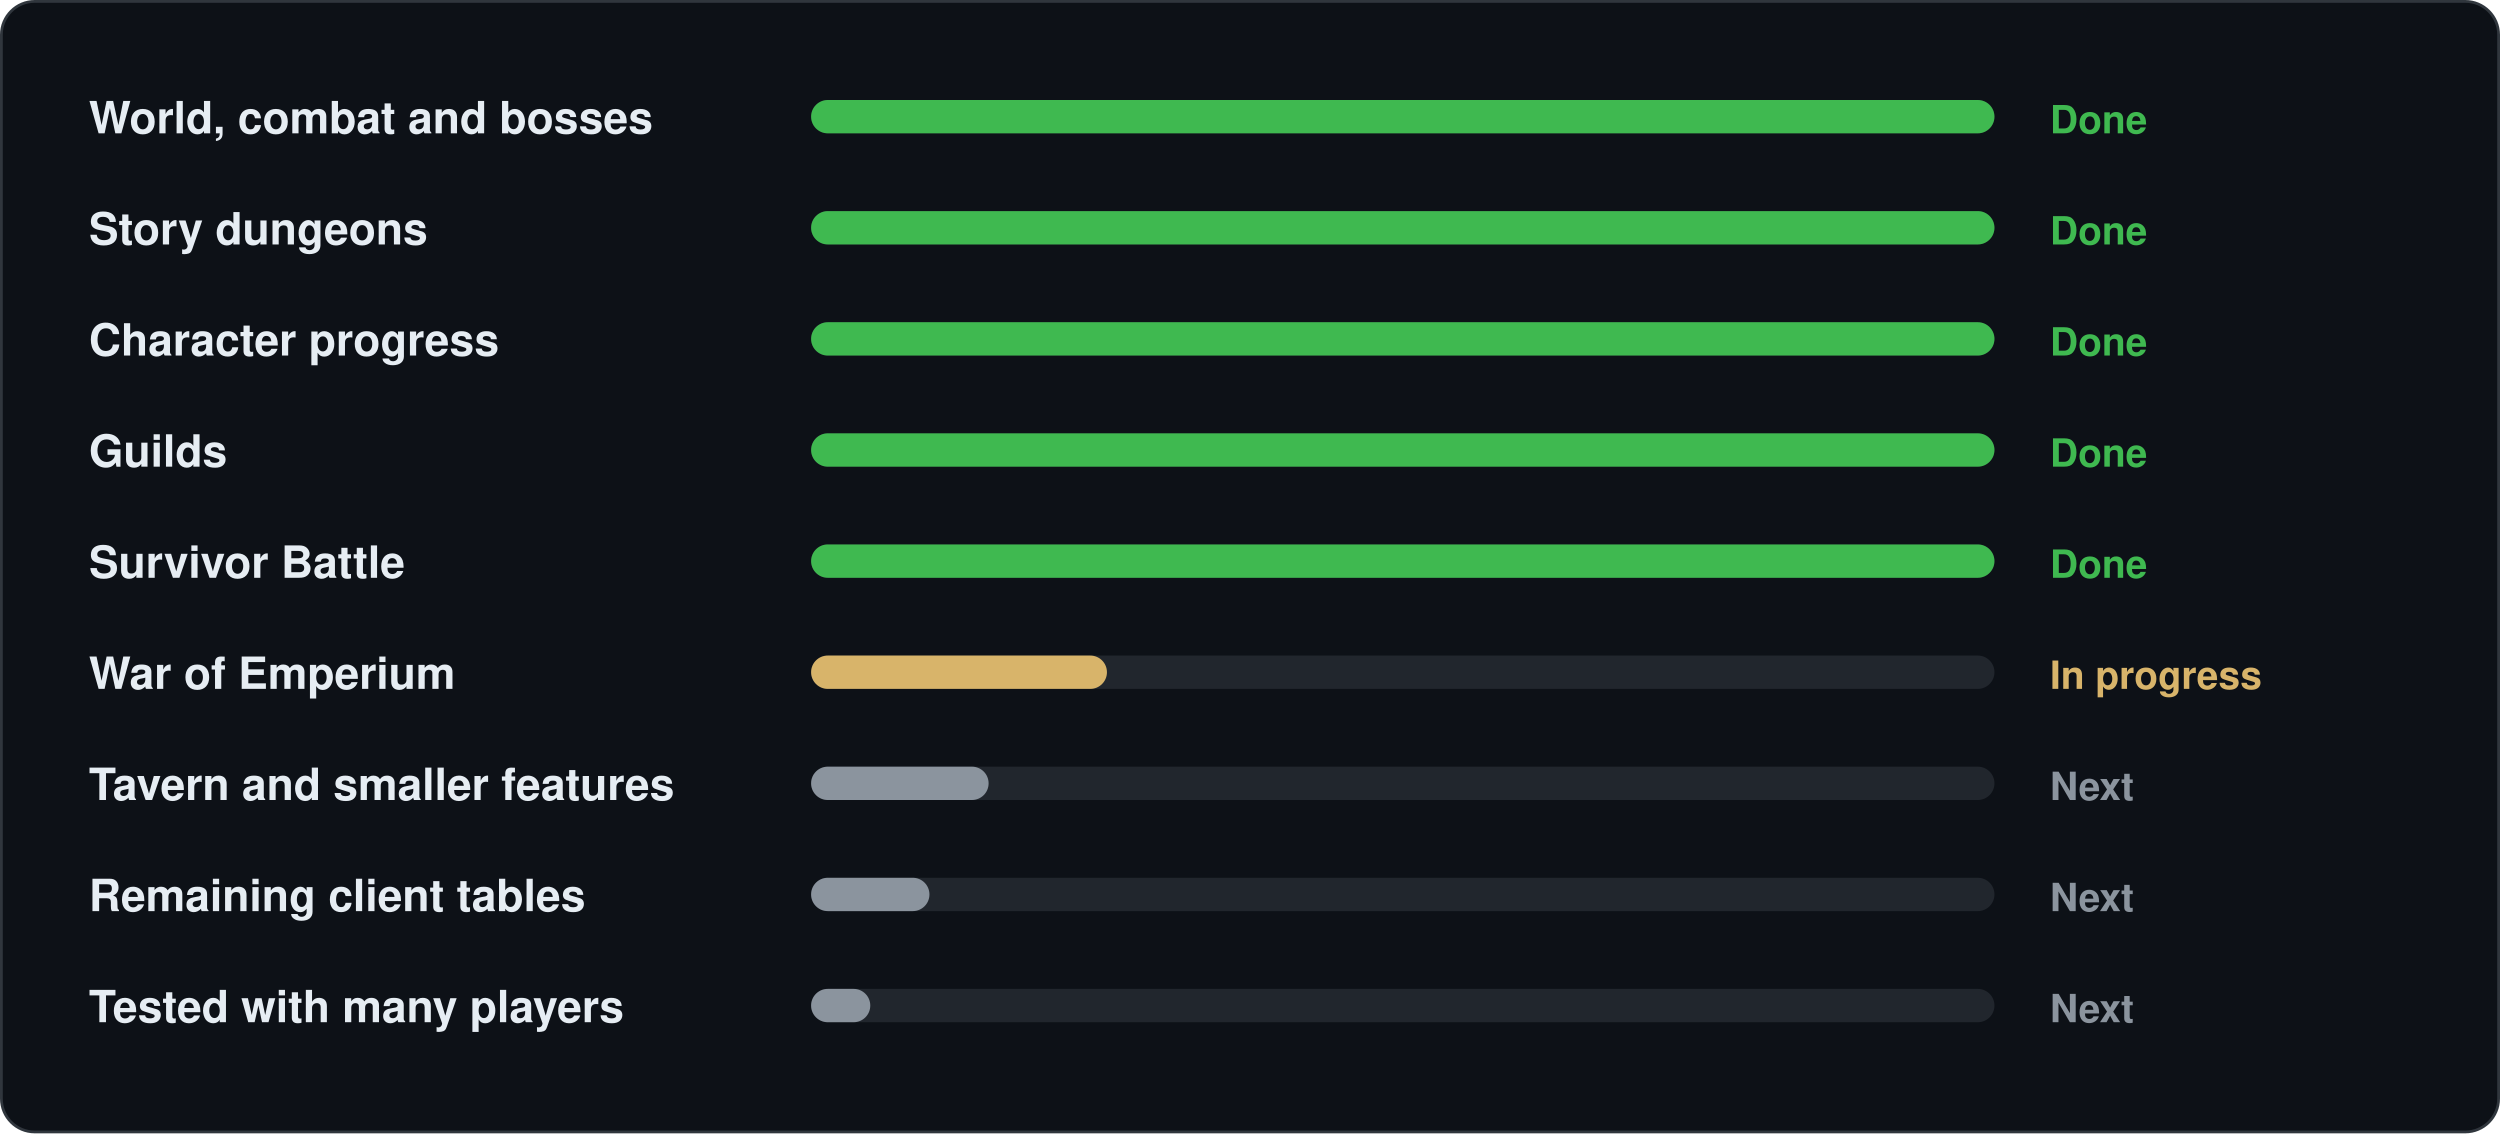
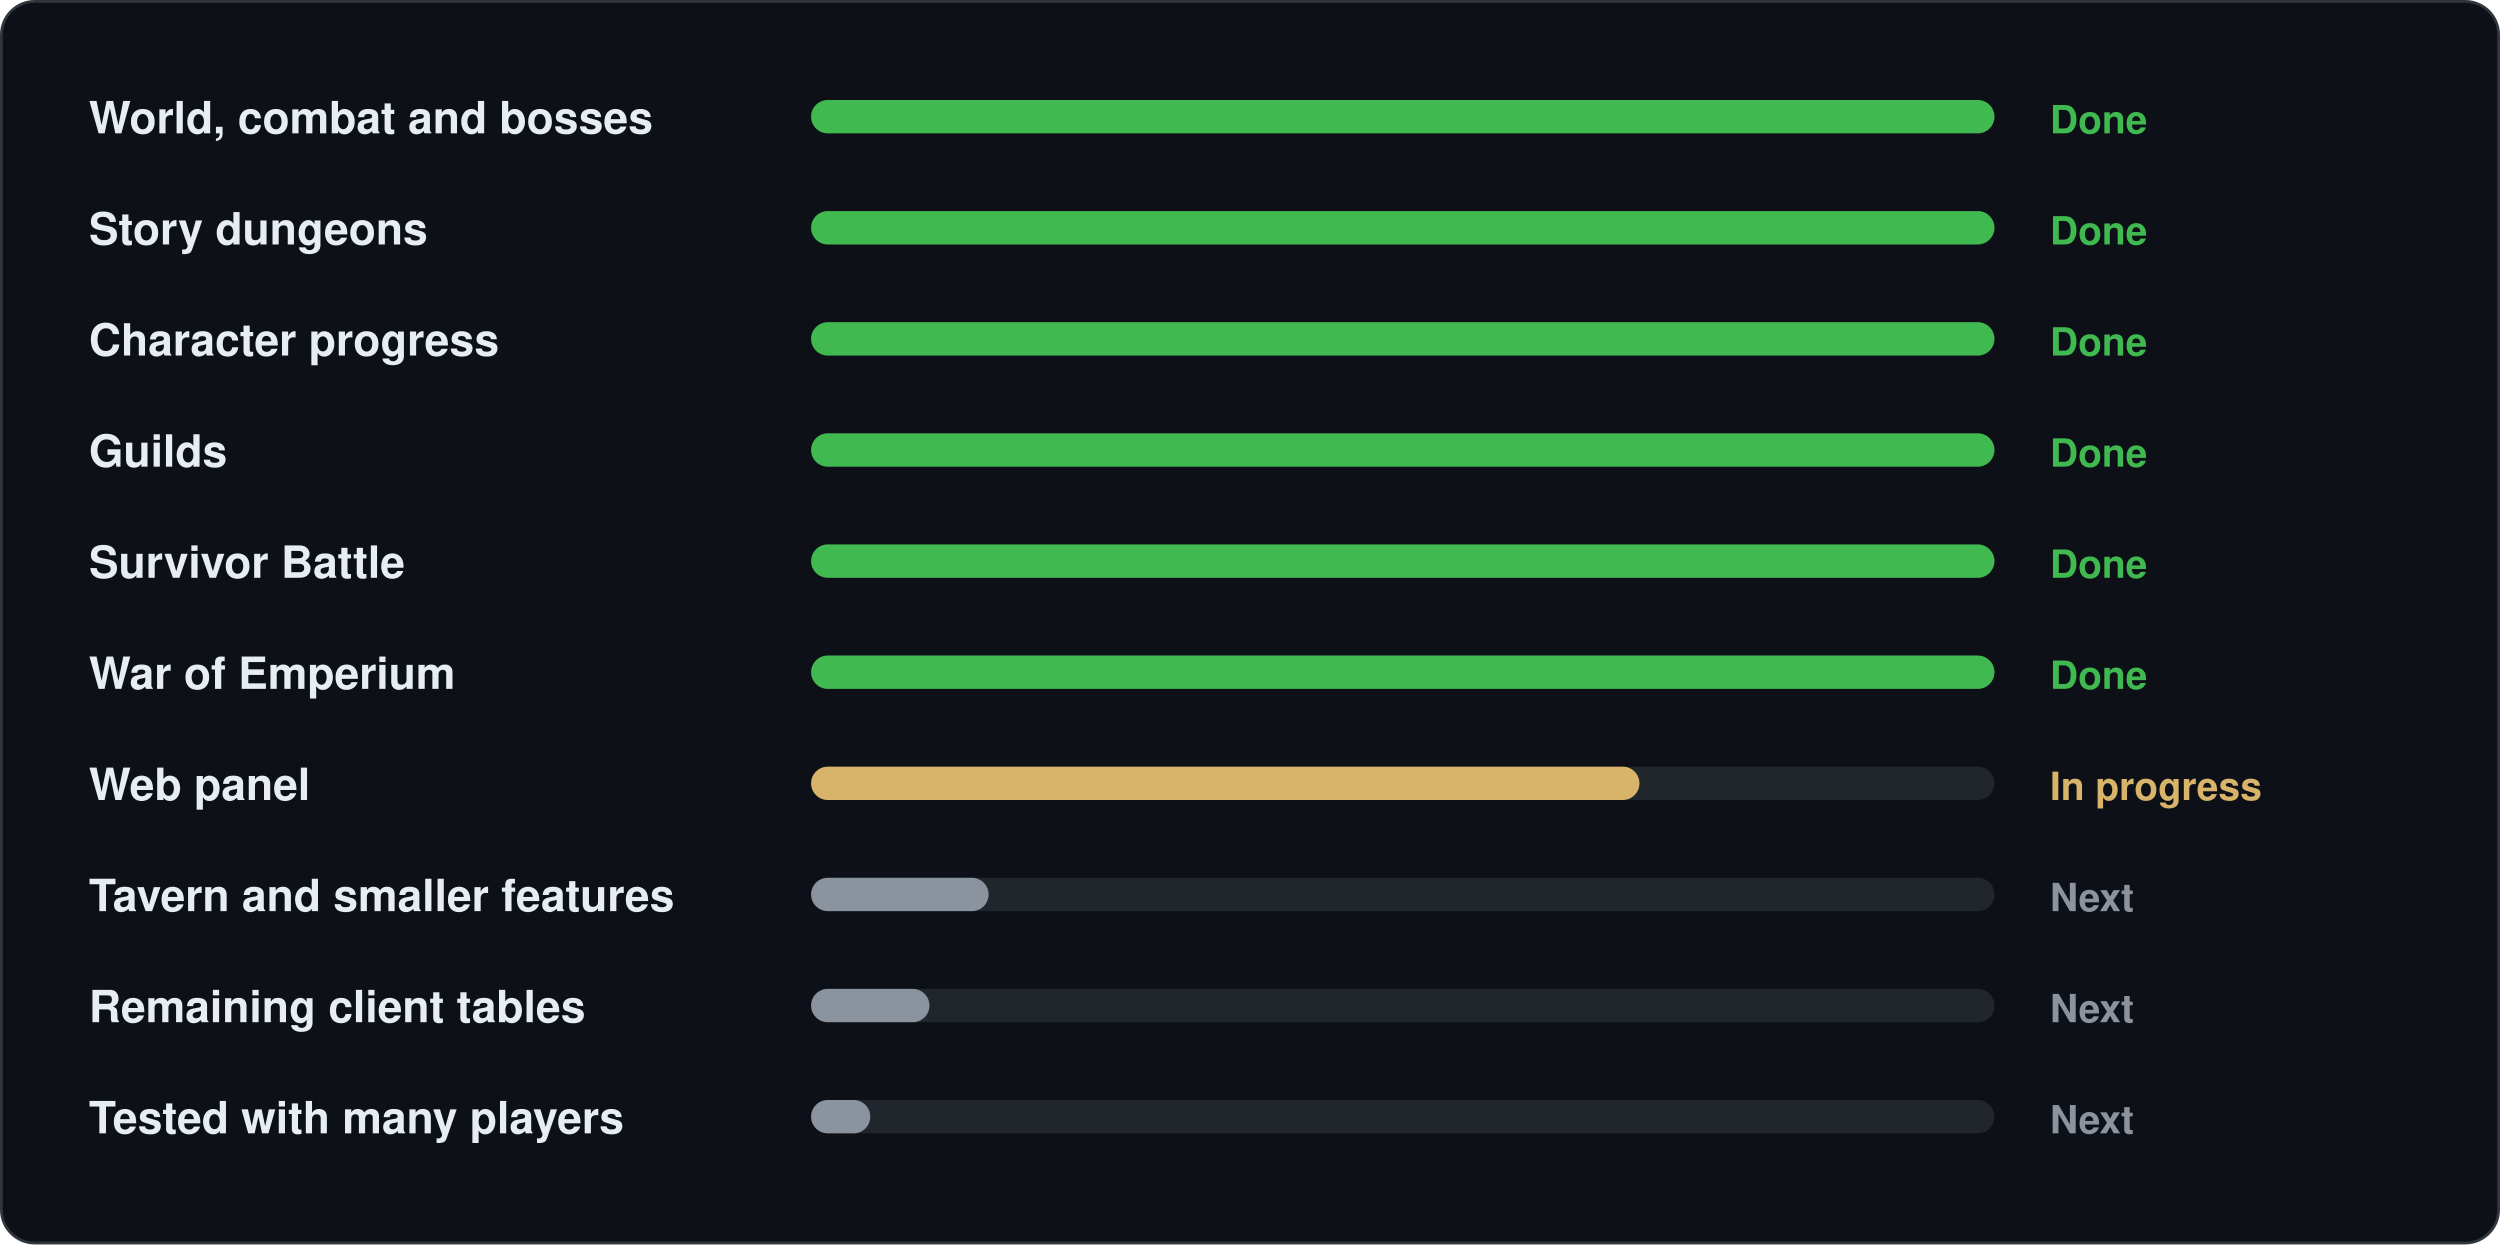
- <svg xmlns="http://www.w3.org/2000/svg" viewBox="0 0 900 408" width="900" height="408" role="img" aria-label="Progress by area: World, combat and bosses Done, Story dungeons Done, Character progress Done, Guilds Done, Survivor Battle Done, War of Emperium In progress, Tavern and smaller features Next, Remaining client tables Next, Tested with many players Next">
-   <rect x="0.5" y="0.5" width="899" height="407" rx="12" fill="#0d1117" stroke="#30363d" />
+ <svg xmlns="http://www.w3.org/2000/svg" viewBox="0 0 900 448" width="900" height="448" role="img" aria-label="Progress by area: World, combat and bosses Done, Story dungeons Done, Character progress Done, Guilds Done, Survivor Battle Done, War of Emperium Done, Web panel In progress, Tavern and smaller features Next, Remaining client tables Next, Tested with many players Next">
+   <rect x="0.5" y="0.5" width="899" height="447" rx="12" fill="#0d1117" stroke="#30363d" />
  <text x="32" y="48" font-family="'Segoe UI', -apple-system, Helvetica, Arial, sans-serif" font-size="16" font-weight="600" fill="#e6edf3">World, combat and bosses</text>
  <rect x="292" y="36" width="426" height="12" rx="6" fill="#21262d" />
  <rect x="292" y="36" width="426.0" height="12" rx="6" fill="#3fb950" />
  <text x="738" y="48" font-family="'Segoe UI', -apple-system, Helvetica, Arial, sans-serif" font-size="14" font-weight="700" fill="#3fb950">Done</text>
  <text x="32" y="88" font-family="'Segoe UI', -apple-system, Helvetica, Arial, sans-serif" font-size="16" font-weight="600" fill="#e6edf3">Story dungeons</text>
  <rect x="292" y="76" width="426" height="12" rx="6" fill="#21262d" />
  <rect x="292" y="76" width="426.0" height="12" rx="6" fill="#3fb950" />
  <text x="738" y="88" font-family="'Segoe UI', -apple-system, Helvetica, Arial, sans-serif" font-size="14" font-weight="700" fill="#3fb950">Done</text>
  <text x="32" y="128" font-family="'Segoe UI', -apple-system, Helvetica, Arial, sans-serif" font-size="16" font-weight="600" fill="#e6edf3">Character progress</text>
  <rect x="292" y="116" width="426" height="12" rx="6" fill="#21262d" />
  <rect x="292" y="116" width="426.0" height="12" rx="6" fill="#3fb950" />
  <text x="738" y="128" font-family="'Segoe UI', -apple-system, Helvetica, Arial, sans-serif" font-size="14" font-weight="700" fill="#3fb950">Done</text>
  <text x="32" y="168" font-family="'Segoe UI', -apple-system, Helvetica, Arial, sans-serif" font-size="16" font-weight="600" fill="#e6edf3">Guilds</text>
  <rect x="292" y="156" width="426" height="12" rx="6" fill="#21262d" />
  <rect x="292" y="156" width="426.0" height="12" rx="6" fill="#3fb950" />
  <text x="738" y="168" font-family="'Segoe UI', -apple-system, Helvetica, Arial, sans-serif" font-size="14" font-weight="700" fill="#3fb950">Done</text>
  <text x="32" y="208" font-family="'Segoe UI', -apple-system, Helvetica, Arial, sans-serif" font-size="16" font-weight="600" fill="#e6edf3">Survivor Battle</text>
  <rect x="292" y="196" width="426" height="12" rx="6" fill="#21262d" />
  <rect x="292" y="196" width="426.0" height="12" rx="6" fill="#3fb950" />
  <text x="738" y="208" font-family="'Segoe UI', -apple-system, Helvetica, Arial, sans-serif" font-size="14" font-weight="700" fill="#3fb950">Done</text>
  <text x="32" y="248" font-family="'Segoe UI', -apple-system, Helvetica, Arial, sans-serif" font-size="16" font-weight="600" fill="#e6edf3">War of Emperium</text>
  <rect x="292" y="236" width="426" height="12" rx="6" fill="#21262d" />
-   <rect x="292" y="236" width="106.5" height="12" rx="6" fill="#d8b46a" />
-   <text x="738" y="248" font-family="'Segoe UI', -apple-system, Helvetica, Arial, sans-serif" font-size="14" font-weight="700" fill="#d8b46a">In progress</text>
-   <text x="32" y="288" font-family="'Segoe UI', -apple-system, Helvetica, Arial, sans-serif" font-size="16" font-weight="600" fill="#e6edf3">Tavern and smaller features</text>
+   <rect x="292" y="236" width="426.0" height="12" rx="6" fill="#3fb950" />
+   <text x="738" y="248" font-family="'Segoe UI', -apple-system, Helvetica, Arial, sans-serif" font-size="14" font-weight="700" fill="#3fb950">Done</text>
+   <text x="32" y="288" font-family="'Segoe UI', -apple-system, Helvetica, Arial, sans-serif" font-size="16" font-weight="600" fill="#e6edf3">Web panel</text>
  <rect x="292" y="276" width="426" height="12" rx="6" fill="#21262d" />
-   <rect x="292" y="276" width="63.9" height="12" rx="6" fill="#8b949e" />
-   <text x="738" y="288" font-family="'Segoe UI', -apple-system, Helvetica, Arial, sans-serif" font-size="14" font-weight="700" fill="#8b949e">Next</text>
-   <text x="32" y="328" font-family="'Segoe UI', -apple-system, Helvetica, Arial, sans-serif" font-size="16" font-weight="600" fill="#e6edf3">Remaining client tables</text>
+   <rect x="292" y="276" width="298.2" height="12" rx="6" fill="#d8b46a" />
+   <text x="738" y="288" font-family="'Segoe UI', -apple-system, Helvetica, Arial, sans-serif" font-size="14" font-weight="700" fill="#d8b46a">In progress</text>
+   <text x="32" y="328" font-family="'Segoe UI', -apple-system, Helvetica, Arial, sans-serif" font-size="16" font-weight="600" fill="#e6edf3">Tavern and smaller features</text>
  <rect x="292" y="316" width="426" height="12" rx="6" fill="#21262d" />
-   <rect x="292" y="316" width="42.6" height="12" rx="6" fill="#8b949e" />
+   <rect x="292" y="316" width="63.9" height="12" rx="6" fill="#8b949e" />
  <text x="738" y="328" font-family="'Segoe UI', -apple-system, Helvetica, Arial, sans-serif" font-size="14" font-weight="700" fill="#8b949e">Next</text>
-   <text x="32" y="368" font-family="'Segoe UI', -apple-system, Helvetica, Arial, sans-serif" font-size="16" font-weight="600" fill="#e6edf3">Tested with many players</text>
+   <text x="32" y="368" font-family="'Segoe UI', -apple-system, Helvetica, Arial, sans-serif" font-size="16" font-weight="600" fill="#e6edf3">Remaining client tables</text>
  <rect x="292" y="356" width="426" height="12" rx="6" fill="#21262d" />
-   <rect x="292" y="356" width="21.3" height="12" rx="6" fill="#8b949e" />
+   <rect x="292" y="356" width="42.6" height="12" rx="6" fill="#8b949e" />
  <text x="738" y="368" font-family="'Segoe UI', -apple-system, Helvetica, Arial, sans-serif" font-size="14" font-weight="700" fill="#8b949e">Next</text>
+   <text x="32" y="408" font-family="'Segoe UI', -apple-system, Helvetica, Arial, sans-serif" font-size="16" font-weight="600" fill="#e6edf3">Tested with many players</text>
+   <rect x="292" y="396" width="426" height="12" rx="6" fill="#21262d" />
+   <rect x="292" y="396" width="21.3" height="12" rx="6" fill="#8b949e" />
+   <text x="738" y="408" font-family="'Segoe UI', -apple-system, Helvetica, Arial, sans-serif" font-size="14" font-weight="700" fill="#8b949e">Next</text>
</svg>
